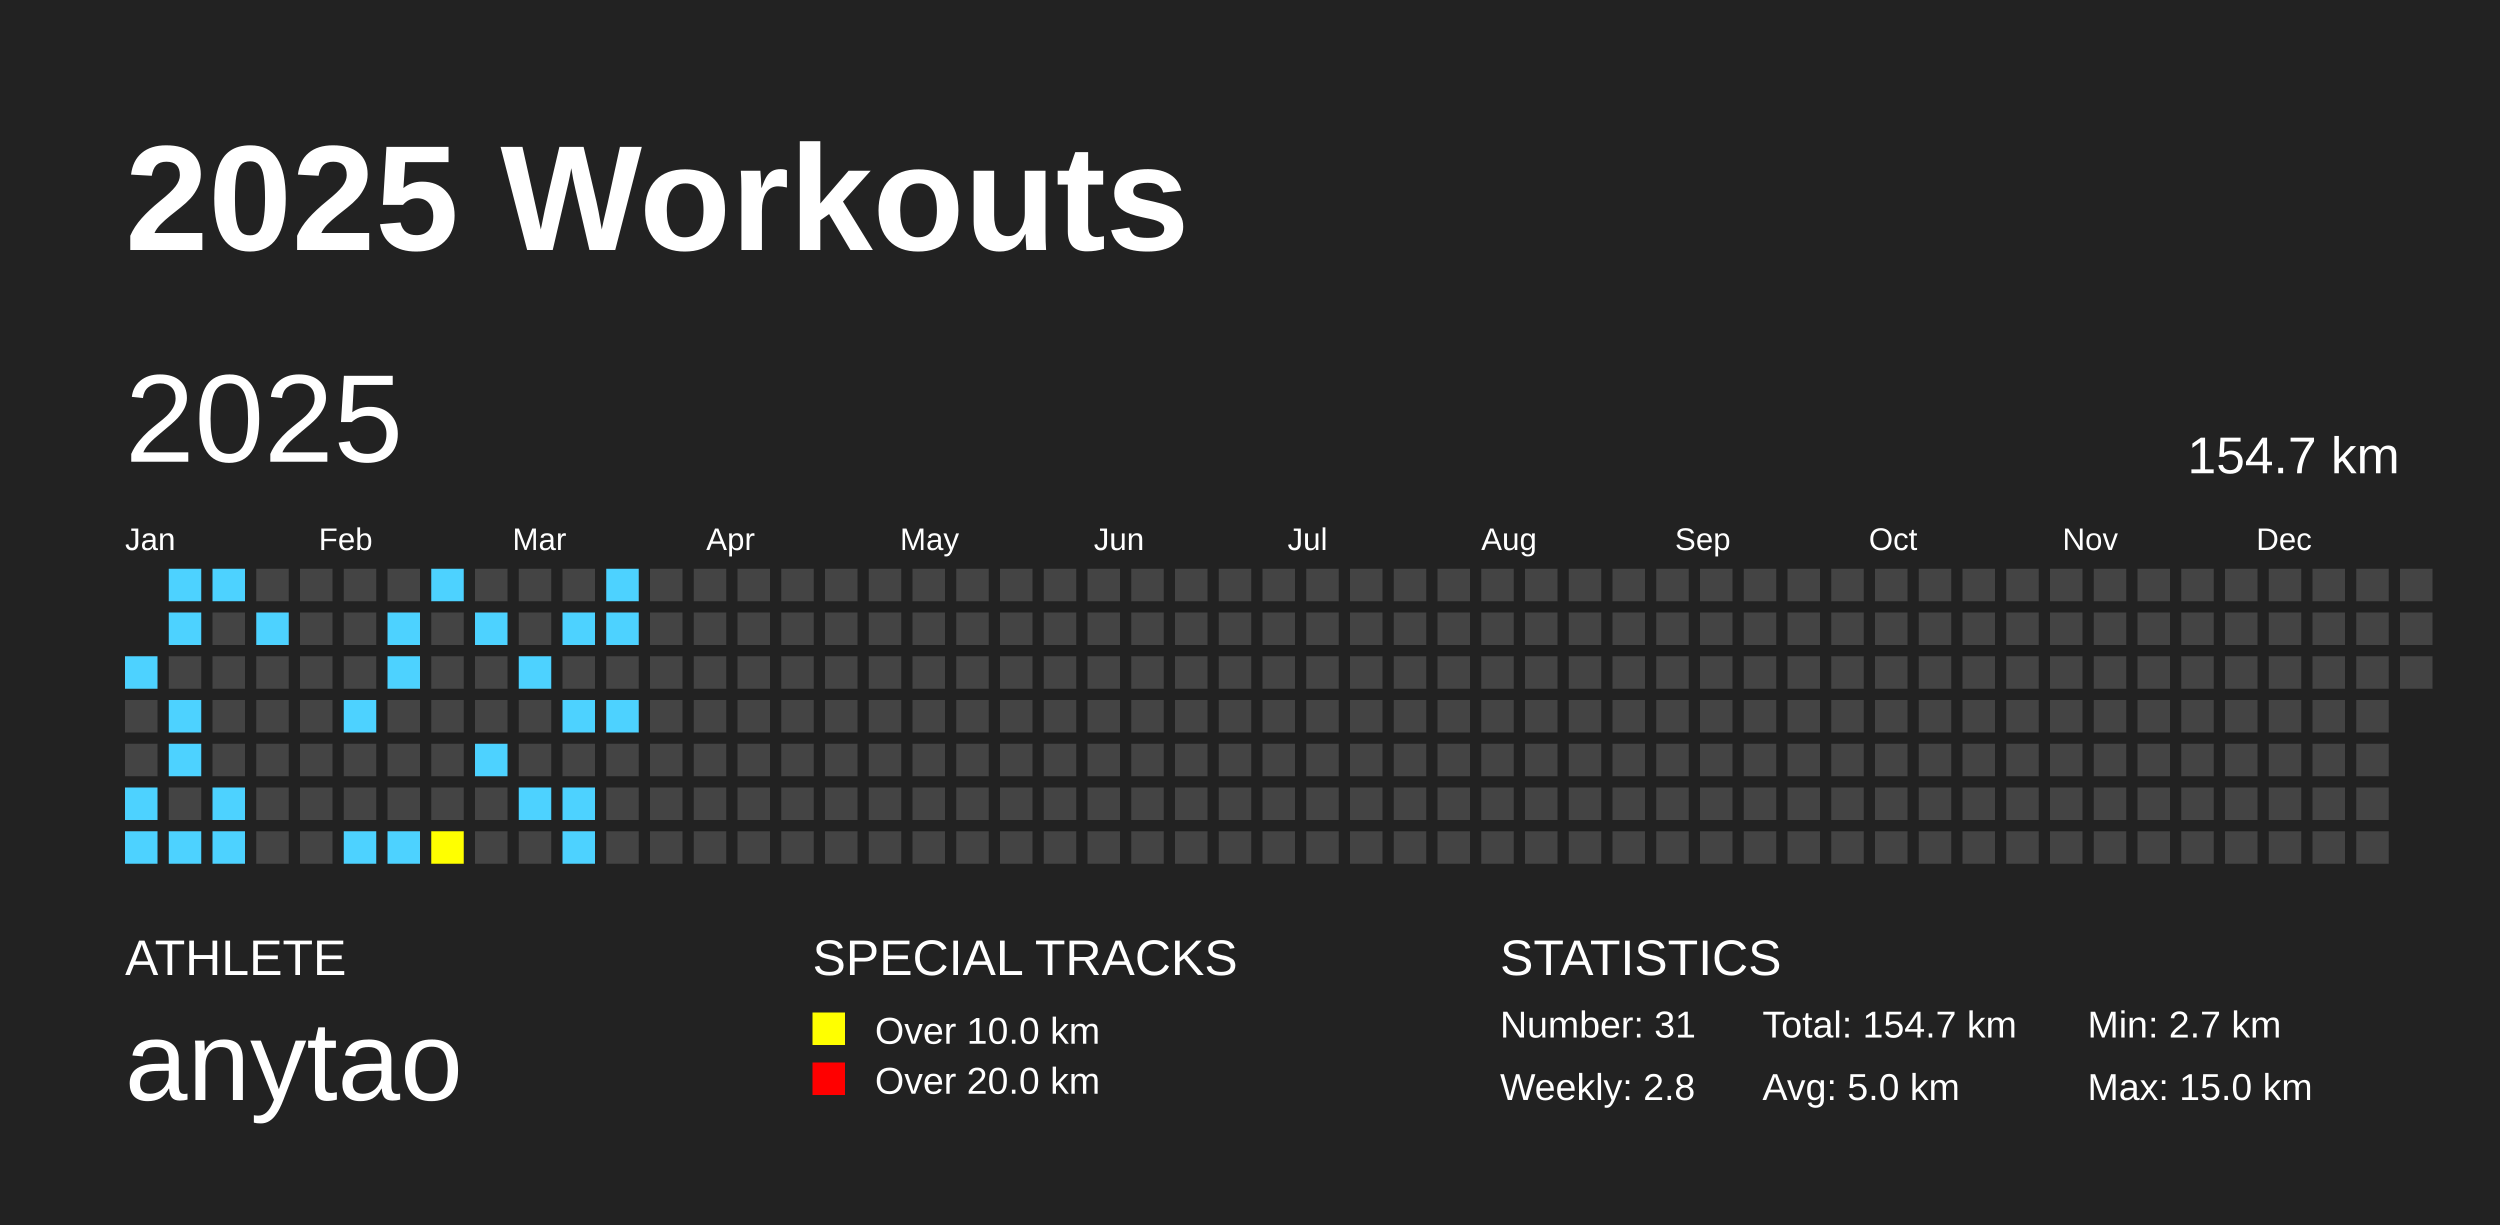
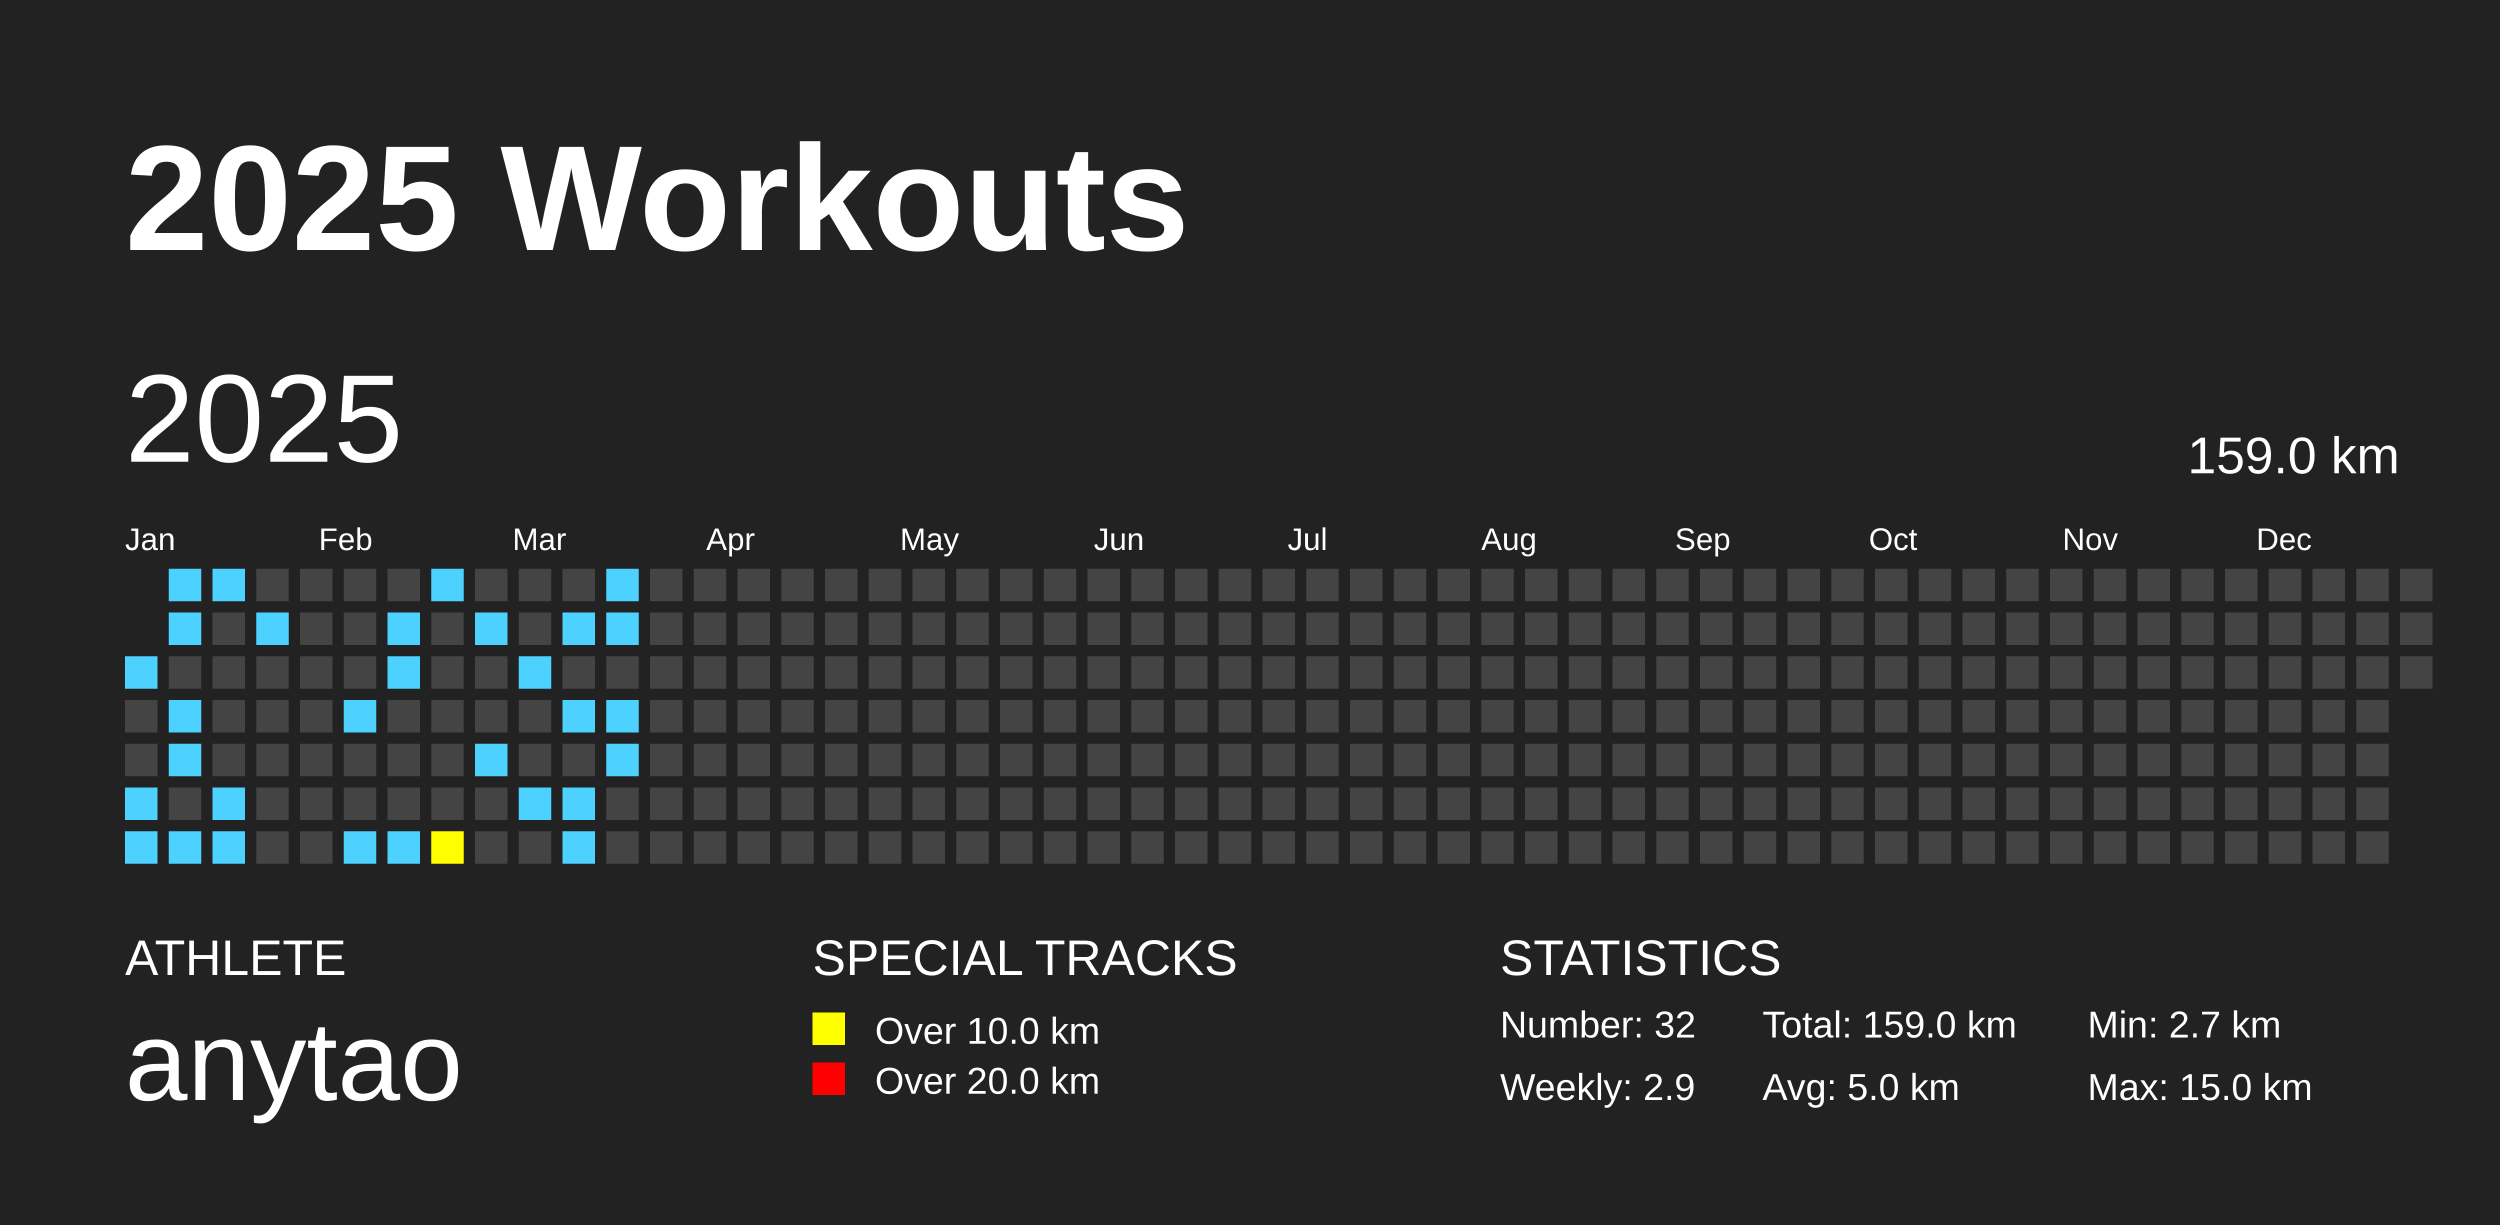
<svg xmlns="http://www.w3.org/2000/svg" baseProfile="full" height="98mm" version="1.1" viewBox="0,0,200,98" width="200mm">
  <defs />
  <rect fill="#222222" height="98" width="200" x="0" y="0" />
  <text fill="#FFFFFF" style="font-size:12px; font-family:Arial; font-weight:bold;" x="10" y="20">2025 Workouts</text>
  <text fill="#FFFFFF" style="font-size:4px; font-family:Arial" x="10" y="78">ATHLETE</text>
  <text fill="#FFFFFF" style="font-size:9px; font-family:Arial" x="10" y="88">anytao</text>
  <text fill="#FFFFFF" style="font-size:4px; font-family:Arial" x="65" y="78">SPECIAL TRACKS</text>
  <rect fill="yellow" height="2.6" width="2.6" x="65" y="81" />
  <text fill="#FFFFFF" style="font-size:3px; font-family:Arial" x="70" y="83.5">Over 10.0 km</text>
  <rect fill="red" height="2.6" width="2.6" x="65" y="85" />
  <text fill="#FFFFFF" style="font-size:3px; font-family:Arial" x="70" y="87.5">Over 20.0 km</text>
  <text fill="#FFFFFF" style="font-size:4px; font-family:Arial" x="120" y="78">STATISTICS</text>
-   <text fill="#FFFFFF" style="font-size:3px; font-family:Arial" x="120" y="83">Number: 31</text>
-   <text fill="#FFFFFF" style="font-size:3px; font-family:Arial" x="120" y="88">Weekly: 2.8</text>
-   <text fill="#FFFFFF" style="font-size:3px; font-family:Arial" x="141" y="83">Total: 154.7 km</text>
+   <text fill="#FFFFFF" style="font-size:3px; font-family:Arial" x="120" y="83">Number: 32</text>
+   <text fill="#FFFFFF" style="font-size:3px; font-family:Arial" x="120" y="88">Weekly: 2.9</text>
+   <text fill="#FFFFFF" style="font-size:3px; font-family:Arial" x="141" y="83">Total: 159.0 km</text>
  <text fill="#FFFFFF" style="font-size:3px; font-family:Arial" x="141" y="88">Avg: 5.0 km</text>
  <text fill="#FFFFFF" style="font-size:3px; font-family:Arial" x="167" y="83">Min: 2.7 km</text>
  <text fill="#FFFFFF" style="font-size:3px; font-family:Arial" x="167" y="88">Max: 15.0 km</text>
  <text dominant-baseline="hanging" fill="#FFFFFF" style="font-size:10.0px; font-family:Arial;" x="10" y="30">2025</text>
-   <text dominant-baseline="hanging" fill="#FFFFFF" style="font-size:4.125px; font-family:Arial;" x="175" y="35">154.7 km</text>
+   <text dominant-baseline="hanging" fill="#FFFFFF" style="font-size:4.125px; font-family:Arial;" x="175" y="35">159.0 km</text>
  <text fill="#FFFFFF" style="font-size:2.5px; font-family:Arial" x="10.0" y="44">Jan</text>
  <text fill="#FFFFFF" style="font-size:2.5px; font-family:Arial" x="25.5" y="44">Feb</text>
  <text fill="#FFFFFF" style="font-size:2.5px; font-family:Arial" x="41.0" y="44">Mar</text>
  <text fill="#FFFFFF" style="font-size:2.5px; font-family:Arial" x="56.5" y="44">Apr</text>
  <text fill="#FFFFFF" style="font-size:2.5px; font-family:Arial" x="72.0" y="44">May</text>
  <text fill="#FFFFFF" style="font-size:2.5px; font-family:Arial" x="87.5" y="44">Jun</text>
  <text fill="#FFFFFF" style="font-size:2.5px; font-family:Arial" x="103.0" y="44">Jul</text>
  <text fill="#FFFFFF" style="font-size:2.5px; font-family:Arial" x="118.5" y="44">Aug</text>
  <text fill="#FFFFFF" style="font-size:2.5px; font-family:Arial" x="134.0" y="44">Sep</text>
  <text fill="#FFFFFF" style="font-size:2.5px; font-family:Arial" x="149.5" y="44">Oct</text>
  <text fill="#FFFFFF" style="font-size:2.5px; font-family:Arial" x="165.0" y="44">Nov</text>
  <text fill="#FFFFFF" style="font-size:2.5px; font-family:Arial" x="180.5" y="44">Dec</text>
  <rect fill="#4DD2FF" height="2.6" width="2.6" x="10.0" y="52.5" />
  <rect fill="#444444" height="2.6" width="2.6" x="10.0" y="56.0" />
  <rect fill="#444444" height="2.6" width="2.6" x="10.0" y="59.5" />
  <rect fill="#4DD2FF" height="2.6" width="2.6" x="10.0" y="63.0" />
  <rect fill="#4DD2FF" height="2.6" width="2.6" x="10.0" y="66.5" />
  <rect fill="#4DD2FF" height="2.6" width="2.6" x="13.5" y="45.5" />
  <rect fill="#4DD2FF" height="2.6" width="2.6" x="13.5" y="49.0" />
  <rect fill="#444444" height="2.6" width="2.6" x="13.5" y="52.5" />
  <rect fill="#4DD2FF" height="2.6" width="2.6" x="13.5" y="56.0" />
  <rect fill="#4DD2FF" height="2.6" width="2.6" x="13.5" y="59.5" />
  <rect fill="#444444" height="2.6" width="2.6" x="13.5" y="63.0" />
  <rect fill="#4DD2FF" height="2.6" width="2.6" x="13.5" y="66.5" />
  <rect fill="#4DD2FF" height="2.6" width="2.6" x="17.0" y="45.5" />
  <rect fill="#444444" height="2.6" width="2.6" x="17.0" y="49.0" />
  <rect fill="#444444" height="2.6" width="2.6" x="17.0" y="52.5" />
  <rect fill="#444444" height="2.6" width="2.6" x="17.0" y="56.0" />
  <rect fill="#444444" height="2.6" width="2.6" x="17.0" y="59.5" />
  <rect fill="#4DD2FF" height="2.6" width="2.6" x="17.0" y="63.0" />
  <rect fill="#4DD2FF" height="2.6" width="2.6" x="17.0" y="66.5" />
  <rect fill="#444444" height="2.6" width="2.6" x="20.5" y="45.5" />
  <rect fill="#4DD2FF" height="2.6" width="2.6" x="20.5" y="49.0" />
  <rect fill="#444444" height="2.6" width="2.6" x="20.5" y="52.5" />
  <rect fill="#444444" height="2.6" width="2.6" x="20.5" y="56.0" />
  <rect fill="#444444" height="2.6" width="2.6" x="20.5" y="59.5" />
  <rect fill="#444444" height="2.6" width="2.6" x="20.5" y="63.0" />
  <rect fill="#444444" height="2.6" width="2.6" x="20.5" y="66.5" />
  <rect fill="#444444" height="2.6" width="2.6" x="24.0" y="45.5" />
  <rect fill="#444444" height="2.6" width="2.6" x="24.0" y="49.0" />
  <rect fill="#444444" height="2.6" width="2.6" x="24.0" y="52.5" />
  <rect fill="#444444" height="2.6" width="2.6" x="24.0" y="56.0" />
  <rect fill="#444444" height="2.6" width="2.6" x="24.0" y="59.5" />
  <rect fill="#444444" height="2.6" width="2.6" x="24.0" y="63.0" />
  <rect fill="#444444" height="2.6" width="2.6" x="24.0" y="66.5" />
  <rect fill="#444444" height="2.6" width="2.6" x="27.5" y="45.5" />
  <rect fill="#444444" height="2.6" width="2.6" x="27.5" y="49.0" />
  <rect fill="#444444" height="2.6" width="2.6" x="27.5" y="52.5" />
  <rect fill="#4DD2FF" height="2.6" width="2.6" x="27.5" y="56.0" />
  <rect fill="#444444" height="2.6" width="2.6" x="27.5" y="59.5" />
  <rect fill="#444444" height="2.6" width="2.6" x="27.5" y="63.0" />
  <rect fill="#4DD2FF" height="2.6" width="2.6" x="27.5" y="66.5" />
  <rect fill="#444444" height="2.6" width="2.6" x="31.0" y="45.5" />
  <rect fill="#4DD2FF" height="2.6" width="2.6" x="31.0" y="49.0" />
  <rect fill="#4DD2FF" height="2.6" width="2.6" x="31.0" y="52.5" />
  <rect fill="#444444" height="2.6" width="2.6" x="31.0" y="56.0" />
  <rect fill="#444444" height="2.6" width="2.6" x="31.0" y="59.5" />
  <rect fill="#444444" height="2.6" width="2.6" x="31.0" y="63.0" />
  <rect fill="#4DD2FF" height="2.6" width="2.6" x="31.0" y="66.5" />
  <rect fill="#4DD2FF" height="2.6" width="2.6" x="34.5" y="45.5" />
  <rect fill="#444444" height="2.6" width="2.6" x="34.5" y="49.0" />
  <rect fill="#444444" height="2.6" width="2.6" x="34.5" y="52.5" />
  <rect fill="#444444" height="2.6" width="2.6" x="34.5" y="56.0" />
  <rect fill="#444444" height="2.6" width="2.6" x="34.5" y="59.5" />
  <rect fill="#444444" height="2.6" width="2.6" x="34.5" y="63.0" />
  <rect fill="yellow" height="2.6" width="2.6" x="34.5" y="66.5" />
  <rect fill="#444444" height="2.6" width="2.6" x="38.0" y="45.5" />
  <rect fill="#4DD2FF" height="2.6" width="2.6" x="38.0" y="49.0" />
  <rect fill="#444444" height="2.6" width="2.6" x="38.0" y="52.5" />
  <rect fill="#444444" height="2.6" width="2.6" x="38.0" y="56.0" />
  <rect fill="#4DD2FF" height="2.6" width="2.6" x="38.0" y="59.5" />
  <rect fill="#444444" height="2.6" width="2.6" x="38.0" y="63.0" />
  <rect fill="#444444" height="2.6" width="2.6" x="38.0" y="66.5" />
  <rect fill="#444444" height="2.6" width="2.6" x="41.5" y="45.5" />
  <rect fill="#444444" height="2.6" width="2.6" x="41.5" y="49.0" />
  <rect fill="#4DD2FF" height="2.6" width="2.6" x="41.5" y="52.5" />
  <rect fill="#444444" height="2.6" width="2.6" x="41.5" y="56.0" />
  <rect fill="#444444" height="2.6" width="2.6" x="41.5" y="59.5" />
  <rect fill="#4DD2FF" height="2.6" width="2.6" x="41.5" y="63.0" />
  <rect fill="#444444" height="2.6" width="2.6" x="41.5" y="66.5" />
  <rect fill="#444444" height="2.6" width="2.6" x="45.0" y="45.5" />
  <rect fill="#4DD2FF" height="2.6" width="2.6" x="45.0" y="49.0" />
  <rect fill="#444444" height="2.6" width="2.6" x="45.0" y="52.5" />
  <rect fill="#4DD2FF" height="2.6" width="2.6" x="45.0" y="56.0" />
  <rect fill="#444444" height="2.6" width="2.6" x="45.0" y="59.5" />
  <rect fill="#4DD2FF" height="2.6" width="2.6" x="45.0" y="63.0" />
  <rect fill="#4DD2FF" height="2.6" width="2.6" x="45.0" y="66.5" />
  <rect fill="#4DD2FF" height="2.6" width="2.6" x="48.5" y="45.5" />
  <rect fill="#4DD2FF" height="2.6" width="2.6" x="48.5" y="49.0" />
  <rect fill="#444444" height="2.6" width="2.6" x="48.5" y="52.5" />
  <rect fill="#4DD2FF" height="2.6" width="2.6" x="48.5" y="56.0" />
-   <rect fill="#444444" height="2.6" width="2.6" x="48.5" y="59.5" />
+   <rect fill="#4DD2FF" height="2.6" width="2.6" x="48.5" y="59.5" />
  <rect fill="#444444" height="2.6" width="2.6" x="48.5" y="63.0" />
  <rect fill="#444444" height="2.6" width="2.6" x="48.5" y="66.5" />
  <rect fill="#444444" height="2.6" width="2.6" x="52.0" y="45.5" />
  <rect fill="#444444" height="2.6" width="2.6" x="52.0" y="49.0" />
  <rect fill="#444444" height="2.6" width="2.6" x="52.0" y="52.5" />
  <rect fill="#444444" height="2.6" width="2.6" x="52.0" y="56.0" />
  <rect fill="#444444" height="2.6" width="2.6" x="52.0" y="59.5" />
  <rect fill="#444444" height="2.6" width="2.6" x="52.0" y="63.0" />
  <rect fill="#444444" height="2.6" width="2.6" x="52.0" y="66.5" />
  <rect fill="#444444" height="2.6" width="2.6" x="55.5" y="45.5" />
  <rect fill="#444444" height="2.6" width="2.6" x="55.5" y="49.0" />
  <rect fill="#444444" height="2.6" width="2.6" x="55.5" y="52.5" />
  <rect fill="#444444" height="2.6" width="2.6" x="55.5" y="56.0" />
  <rect fill="#444444" height="2.6" width="2.6" x="55.5" y="59.5" />
  <rect fill="#444444" height="2.6" width="2.6" x="55.5" y="63.0" />
  <rect fill="#444444" height="2.6" width="2.6" x="55.5" y="66.5" />
  <rect fill="#444444" height="2.6" width="2.6" x="59.0" y="45.5" />
  <rect fill="#444444" height="2.6" width="2.6" x="59.0" y="49.0" />
  <rect fill="#444444" height="2.6" width="2.6" x="59.0" y="52.5" />
  <rect fill="#444444" height="2.6" width="2.6" x="59.0" y="56.0" />
  <rect fill="#444444" height="2.6" width="2.6" x="59.0" y="59.5" />
  <rect fill="#444444" height="2.6" width="2.6" x="59.0" y="63.0" />
  <rect fill="#444444" height="2.6" width="2.6" x="59.0" y="66.5" />
  <rect fill="#444444" height="2.6" width="2.6" x="62.5" y="45.5" />
  <rect fill="#444444" height="2.6" width="2.6" x="62.5" y="49.0" />
  <rect fill="#444444" height="2.6" width="2.6" x="62.5" y="52.5" />
  <rect fill="#444444" height="2.6" width="2.6" x="62.5" y="56.0" />
  <rect fill="#444444" height="2.6" width="2.6" x="62.5" y="59.5" />
  <rect fill="#444444" height="2.6" width="2.6" x="62.5" y="63.0" />
  <rect fill="#444444" height="2.6" width="2.6" x="62.5" y="66.5" />
  <rect fill="#444444" height="2.6" width="2.6" x="66.0" y="45.5" />
  <rect fill="#444444" height="2.6" width="2.6" x="66.0" y="49.0" />
  <rect fill="#444444" height="2.6" width="2.6" x="66.0" y="52.5" />
  <rect fill="#444444" height="2.6" width="2.6" x="66.0" y="56.0" />
  <rect fill="#444444" height="2.6" width="2.6" x="66.0" y="59.5" />
  <rect fill="#444444" height="2.6" width="2.6" x="66.0" y="63.0" />
  <rect fill="#444444" height="2.6" width="2.6" x="66.0" y="66.5" />
  <rect fill="#444444" height="2.6" width="2.6" x="69.5" y="45.5" />
  <rect fill="#444444" height="2.6" width="2.6" x="69.5" y="49.0" />
  <rect fill="#444444" height="2.6" width="2.6" x="69.5" y="52.5" />
  <rect fill="#444444" height="2.6" width="2.6" x="69.5" y="56.0" />
  <rect fill="#444444" height="2.6" width="2.6" x="69.5" y="59.5" />
  <rect fill="#444444" height="2.6" width="2.6" x="69.5" y="63.0" />
  <rect fill="#444444" height="2.6" width="2.6" x="69.5" y="66.5" />
  <rect fill="#444444" height="2.6" width="2.6" x="73.0" y="45.5" />
  <rect fill="#444444" height="2.6" width="2.6" x="73.0" y="49.0" />
  <rect fill="#444444" height="2.6" width="2.6" x="73.0" y="52.5" />
  <rect fill="#444444" height="2.6" width="2.6" x="73.0" y="56.0" />
  <rect fill="#444444" height="2.6" width="2.6" x="73.0" y="59.5" />
  <rect fill="#444444" height="2.6" width="2.6" x="73.0" y="63.0" />
  <rect fill="#444444" height="2.6" width="2.6" x="73.0" y="66.5" />
  <rect fill="#444444" height="2.6" width="2.6" x="76.5" y="45.5" />
  <rect fill="#444444" height="2.6" width="2.6" x="76.5" y="49.0" />
  <rect fill="#444444" height="2.6" width="2.6" x="76.5" y="52.5" />
  <rect fill="#444444" height="2.6" width="2.6" x="76.5" y="56.0" />
  <rect fill="#444444" height="2.6" width="2.6" x="76.5" y="59.5" />
  <rect fill="#444444" height="2.6" width="2.6" x="76.5" y="63.0" />
  <rect fill="#444444" height="2.6" width="2.6" x="76.5" y="66.5" />
  <rect fill="#444444" height="2.6" width="2.6" x="80.0" y="45.5" />
  <rect fill="#444444" height="2.6" width="2.6" x="80.0" y="49.0" />
  <rect fill="#444444" height="2.6" width="2.6" x="80.0" y="52.5" />
  <rect fill="#444444" height="2.6" width="2.6" x="80.0" y="56.0" />
  <rect fill="#444444" height="2.6" width="2.6" x="80.0" y="59.5" />
  <rect fill="#444444" height="2.6" width="2.6" x="80.0" y="63.0" />
  <rect fill="#444444" height="2.6" width="2.6" x="80.0" y="66.5" />
  <rect fill="#444444" height="2.6" width="2.6" x="83.5" y="45.5" />
  <rect fill="#444444" height="2.6" width="2.6" x="83.5" y="49.0" />
  <rect fill="#444444" height="2.6" width="2.6" x="83.5" y="52.5" />
  <rect fill="#444444" height="2.6" width="2.6" x="83.5" y="56.0" />
  <rect fill="#444444" height="2.6" width="2.6" x="83.5" y="59.5" />
  <rect fill="#444444" height="2.6" width="2.6" x="83.5" y="63.0" />
  <rect fill="#444444" height="2.6" width="2.6" x="83.5" y="66.5" />
  <rect fill="#444444" height="2.6" width="2.6" x="87.0" y="45.5" />
  <rect fill="#444444" height="2.6" width="2.6" x="87.0" y="49.0" />
  <rect fill="#444444" height="2.6" width="2.6" x="87.0" y="52.5" />
  <rect fill="#444444" height="2.6" width="2.6" x="87.0" y="56.0" />
  <rect fill="#444444" height="2.6" width="2.6" x="87.0" y="59.5" />
  <rect fill="#444444" height="2.6" width="2.6" x="87.0" y="63.0" />
  <rect fill="#444444" height="2.6" width="2.6" x="87.0" y="66.5" />
  <rect fill="#444444" height="2.6" width="2.6" x="90.5" y="45.5" />
  <rect fill="#444444" height="2.6" width="2.6" x="90.5" y="49.0" />
  <rect fill="#444444" height="2.6" width="2.6" x="90.5" y="52.5" />
  <rect fill="#444444" height="2.6" width="2.6" x="90.5" y="56.0" />
  <rect fill="#444444" height="2.6" width="2.6" x="90.5" y="59.5" />
  <rect fill="#444444" height="2.6" width="2.6" x="90.5" y="63.0" />
  <rect fill="#444444" height="2.6" width="2.6" x="90.5" y="66.5" />
  <rect fill="#444444" height="2.6" width="2.6" x="94.0" y="45.5" />
  <rect fill="#444444" height="2.6" width="2.6" x="94.0" y="49.0" />
  <rect fill="#444444" height="2.6" width="2.6" x="94.0" y="52.5" />
  <rect fill="#444444" height="2.6" width="2.6" x="94.0" y="56.0" />
  <rect fill="#444444" height="2.6" width="2.6" x="94.0" y="59.5" />
  <rect fill="#444444" height="2.6" width="2.6" x="94.0" y="63.0" />
  <rect fill="#444444" height="2.6" width="2.6" x="94.0" y="66.5" />
  <rect fill="#444444" height="2.6" width="2.6" x="97.5" y="45.5" />
  <rect fill="#444444" height="2.6" width="2.6" x="97.5" y="49.0" />
  <rect fill="#444444" height="2.6" width="2.6" x="97.5" y="52.5" />
  <rect fill="#444444" height="2.6" width="2.6" x="97.5" y="56.0" />
  <rect fill="#444444" height="2.6" width="2.6" x="97.5" y="59.5" />
  <rect fill="#444444" height="2.6" width="2.6" x="97.5" y="63.0" />
  <rect fill="#444444" height="2.6" width="2.6" x="97.5" y="66.5" />
  <rect fill="#444444" height="2.6" width="2.6" x="101.0" y="45.5" />
  <rect fill="#444444" height="2.6" width="2.6" x="101.0" y="49.0" />
  <rect fill="#444444" height="2.6" width="2.6" x="101.0" y="52.5" />
  <rect fill="#444444" height="2.6" width="2.6" x="101.0" y="56.0" />
  <rect fill="#444444" height="2.6" width="2.6" x="101.0" y="59.5" />
  <rect fill="#444444" height="2.6" width="2.6" x="101.0" y="63.0" />
  <rect fill="#444444" height="2.6" width="2.6" x="101.0" y="66.5" />
  <rect fill="#444444" height="2.6" width="2.6" x="104.5" y="45.5" />
  <rect fill="#444444" height="2.6" width="2.6" x="104.5" y="49.0" />
  <rect fill="#444444" height="2.6" width="2.6" x="104.5" y="52.5" />
  <rect fill="#444444" height="2.6" width="2.6" x="104.5" y="56.0" />
  <rect fill="#444444" height="2.6" width="2.6" x="104.5" y="59.5" />
  <rect fill="#444444" height="2.6" width="2.6" x="104.5" y="63.0" />
  <rect fill="#444444" height="2.6" width="2.6" x="104.5" y="66.5" />
  <rect fill="#444444" height="2.6" width="2.6" x="108.0" y="45.5" />
  <rect fill="#444444" height="2.6" width="2.6" x="108.0" y="49.0" />
  <rect fill="#444444" height="2.6" width="2.6" x="108.0" y="52.5" />
  <rect fill="#444444" height="2.6" width="2.6" x="108.0" y="56.0" />
  <rect fill="#444444" height="2.6" width="2.6" x="108.0" y="59.5" />
  <rect fill="#444444" height="2.6" width="2.6" x="108.0" y="63.0" />
  <rect fill="#444444" height="2.6" width="2.6" x="108.0" y="66.5" />
  <rect fill="#444444" height="2.6" width="2.6" x="111.5" y="45.5" />
  <rect fill="#444444" height="2.6" width="2.6" x="111.5" y="49.0" />
  <rect fill="#444444" height="2.6" width="2.6" x="111.5" y="52.5" />
  <rect fill="#444444" height="2.6" width="2.6" x="111.5" y="56.0" />
  <rect fill="#444444" height="2.6" width="2.6" x="111.5" y="59.5" />
  <rect fill="#444444" height="2.6" width="2.6" x="111.5" y="63.0" />
  <rect fill="#444444" height="2.6" width="2.6" x="111.5" y="66.5" />
  <rect fill="#444444" height="2.6" width="2.6" x="115.0" y="45.5" />
  <rect fill="#444444" height="2.6" width="2.6" x="115.0" y="49.0" />
  <rect fill="#444444" height="2.6" width="2.6" x="115.0" y="52.5" />
  <rect fill="#444444" height="2.6" width="2.6" x="115.0" y="56.0" />
  <rect fill="#444444" height="2.6" width="2.6" x="115.0" y="59.5" />
  <rect fill="#444444" height="2.6" width="2.6" x="115.0" y="63.0" />
  <rect fill="#444444" height="2.6" width="2.6" x="115.0" y="66.5" />
  <rect fill="#444444" height="2.6" width="2.6" x="118.5" y="45.5" />
  <rect fill="#444444" height="2.6" width="2.6" x="118.5" y="49.0" />
  <rect fill="#444444" height="2.6" width="2.6" x="118.5" y="52.5" />
  <rect fill="#444444" height="2.6" width="2.6" x="118.5" y="56.0" />
  <rect fill="#444444" height="2.6" width="2.6" x="118.5" y="59.5" />
  <rect fill="#444444" height="2.6" width="2.6" x="118.5" y="63.0" />
  <rect fill="#444444" height="2.6" width="2.6" x="118.5" y="66.5" />
  <rect fill="#444444" height="2.6" width="2.6" x="122.0" y="45.5" />
  <rect fill="#444444" height="2.6" width="2.6" x="122.0" y="49.0" />
  <rect fill="#444444" height="2.6" width="2.6" x="122.0" y="52.5" />
  <rect fill="#444444" height="2.6" width="2.6" x="122.0" y="56.0" />
  <rect fill="#444444" height="2.6" width="2.6" x="122.0" y="59.5" />
  <rect fill="#444444" height="2.6" width="2.6" x="122.0" y="63.0" />
  <rect fill="#444444" height="2.6" width="2.6" x="122.0" y="66.5" />
  <rect fill="#444444" height="2.6" width="2.6" x="125.5" y="45.5" />
  <rect fill="#444444" height="2.6" width="2.6" x="125.5" y="49.0" />
  <rect fill="#444444" height="2.6" width="2.6" x="125.5" y="52.5" />
  <rect fill="#444444" height="2.6" width="2.6" x="125.5" y="56.0" />
  <rect fill="#444444" height="2.6" width="2.6" x="125.5" y="59.5" />
  <rect fill="#444444" height="2.6" width="2.6" x="125.5" y="63.0" />
  <rect fill="#444444" height="2.6" width="2.6" x="125.5" y="66.5" />
  <rect fill="#444444" height="2.6" width="2.6" x="129.0" y="45.5" />
  <rect fill="#444444" height="2.6" width="2.6" x="129.0" y="49.0" />
  <rect fill="#444444" height="2.6" width="2.6" x="129.0" y="52.5" />
  <rect fill="#444444" height="2.6" width="2.6" x="129.0" y="56.0" />
  <rect fill="#444444" height="2.6" width="2.6" x="129.0" y="59.5" />
  <rect fill="#444444" height="2.6" width="2.6" x="129.0" y="63.0" />
  <rect fill="#444444" height="2.6" width="2.6" x="129.0" y="66.5" />
  <rect fill="#444444" height="2.6" width="2.6" x="132.5" y="45.5" />
  <rect fill="#444444" height="2.6" width="2.6" x="132.5" y="49.0" />
  <rect fill="#444444" height="2.6" width="2.6" x="132.5" y="52.5" />
  <rect fill="#444444" height="2.6" width="2.6" x="132.5" y="56.0" />
  <rect fill="#444444" height="2.6" width="2.6" x="132.5" y="59.5" />
  <rect fill="#444444" height="2.6" width="2.6" x="132.5" y="63.0" />
  <rect fill="#444444" height="2.6" width="2.6" x="132.5" y="66.5" />
  <rect fill="#444444" height="2.6" width="2.6" x="136.0" y="45.5" />
  <rect fill="#444444" height="2.6" width="2.6" x="136.0" y="49.0" />
  <rect fill="#444444" height="2.6" width="2.6" x="136.0" y="52.5" />
  <rect fill="#444444" height="2.6" width="2.6" x="136.0" y="56.0" />
  <rect fill="#444444" height="2.6" width="2.6" x="136.0" y="59.5" />
  <rect fill="#444444" height="2.6" width="2.6" x="136.0" y="63.0" />
  <rect fill="#444444" height="2.6" width="2.6" x="136.0" y="66.5" />
  <rect fill="#444444" height="2.6" width="2.6" x="139.5" y="45.5" />
  <rect fill="#444444" height="2.6" width="2.6" x="139.5" y="49.0" />
  <rect fill="#444444" height="2.6" width="2.6" x="139.5" y="52.5" />
  <rect fill="#444444" height="2.6" width="2.6" x="139.5" y="56.0" />
  <rect fill="#444444" height="2.6" width="2.6" x="139.5" y="59.5" />
  <rect fill="#444444" height="2.6" width="2.6" x="139.5" y="63.0" />
  <rect fill="#444444" height="2.6" width="2.6" x="139.5" y="66.5" />
  <rect fill="#444444" height="2.6" width="2.6" x="143.0" y="45.5" />
  <rect fill="#444444" height="2.6" width="2.6" x="143.0" y="49.0" />
  <rect fill="#444444" height="2.6" width="2.6" x="143.0" y="52.5" />
  <rect fill="#444444" height="2.6" width="2.6" x="143.0" y="56.0" />
  <rect fill="#444444" height="2.6" width="2.6" x="143.0" y="59.5" />
  <rect fill="#444444" height="2.6" width="2.6" x="143.0" y="63.0" />
  <rect fill="#444444" height="2.6" width="2.6" x="143.0" y="66.5" />
  <rect fill="#444444" height="2.6" width="2.6" x="146.5" y="45.5" />
  <rect fill="#444444" height="2.6" width="2.6" x="146.5" y="49.0" />
  <rect fill="#444444" height="2.6" width="2.6" x="146.5" y="52.5" />
  <rect fill="#444444" height="2.6" width="2.6" x="146.5" y="56.0" />
  <rect fill="#444444" height="2.6" width="2.6" x="146.5" y="59.5" />
  <rect fill="#444444" height="2.6" width="2.6" x="146.5" y="63.0" />
  <rect fill="#444444" height="2.6" width="2.6" x="146.5" y="66.5" />
  <rect fill="#444444" height="2.6" width="2.6" x="150.0" y="45.5" />
  <rect fill="#444444" height="2.6" width="2.6" x="150.0" y="49.0" />
  <rect fill="#444444" height="2.6" width="2.6" x="150.0" y="52.5" />
  <rect fill="#444444" height="2.6" width="2.6" x="150.0" y="56.0" />
  <rect fill="#444444" height="2.6" width="2.6" x="150.0" y="59.5" />
  <rect fill="#444444" height="2.6" width="2.6" x="150.0" y="63.0" />
  <rect fill="#444444" height="2.6" width="2.6" x="150.0" y="66.5" />
  <rect fill="#444444" height="2.6" width="2.6" x="153.5" y="45.5" />
  <rect fill="#444444" height="2.6" width="2.6" x="153.5" y="49.0" />
  <rect fill="#444444" height="2.6" width="2.6" x="153.5" y="52.5" />
  <rect fill="#444444" height="2.6" width="2.6" x="153.5" y="56.0" />
  <rect fill="#444444" height="2.6" width="2.6" x="153.5" y="59.5" />
  <rect fill="#444444" height="2.6" width="2.6" x="153.5" y="63.0" />
  <rect fill="#444444" height="2.6" width="2.6" x="153.5" y="66.5" />
  <rect fill="#444444" height="2.6" width="2.6" x="157.0" y="45.5" />
  <rect fill="#444444" height="2.6" width="2.6" x="157.0" y="49.0" />
  <rect fill="#444444" height="2.6" width="2.6" x="157.0" y="52.5" />
  <rect fill="#444444" height="2.6" width="2.6" x="157.0" y="56.0" />
  <rect fill="#444444" height="2.6" width="2.6" x="157.0" y="59.5" />
  <rect fill="#444444" height="2.6" width="2.6" x="157.0" y="63.0" />
  <rect fill="#444444" height="2.6" width="2.6" x="157.0" y="66.5" />
  <rect fill="#444444" height="2.6" width="2.6" x="160.5" y="45.5" />
  <rect fill="#444444" height="2.6" width="2.6" x="160.5" y="49.0" />
  <rect fill="#444444" height="2.6" width="2.6" x="160.5" y="52.5" />
  <rect fill="#444444" height="2.6" width="2.6" x="160.5" y="56.0" />
  <rect fill="#444444" height="2.6" width="2.6" x="160.5" y="59.5" />
  <rect fill="#444444" height="2.6" width="2.6" x="160.5" y="63.0" />
  <rect fill="#444444" height="2.6" width="2.6" x="160.5" y="66.5" />
  <rect fill="#444444" height="2.6" width="2.6" x="164.0" y="45.5" />
  <rect fill="#444444" height="2.6" width="2.6" x="164.0" y="49.0" />
  <rect fill="#444444" height="2.6" width="2.6" x="164.0" y="52.5" />
  <rect fill="#444444" height="2.6" width="2.6" x="164.0" y="56.0" />
  <rect fill="#444444" height="2.6" width="2.6" x="164.0" y="59.5" />
  <rect fill="#444444" height="2.6" width="2.6" x="164.0" y="63.0" />
  <rect fill="#444444" height="2.6" width="2.6" x="164.0" y="66.5" />
  <rect fill="#444444" height="2.6" width="2.6" x="167.5" y="45.5" />
  <rect fill="#444444" height="2.6" width="2.6" x="167.5" y="49.0" />
  <rect fill="#444444" height="2.6" width="2.6" x="167.5" y="52.5" />
  <rect fill="#444444" height="2.6" width="2.6" x="167.5" y="56.0" />
  <rect fill="#444444" height="2.6" width="2.6" x="167.5" y="59.5" />
  <rect fill="#444444" height="2.6" width="2.6" x="167.5" y="63.0" />
  <rect fill="#444444" height="2.6" width="2.6" x="167.5" y="66.5" />
  <rect fill="#444444" height="2.6" width="2.6" x="171.0" y="45.5" />
  <rect fill="#444444" height="2.6" width="2.6" x="171.0" y="49.0" />
  <rect fill="#444444" height="2.6" width="2.6" x="171.0" y="52.5" />
  <rect fill="#444444" height="2.6" width="2.6" x="171.0" y="56.0" />
  <rect fill="#444444" height="2.6" width="2.6" x="171.0" y="59.5" />
  <rect fill="#444444" height="2.6" width="2.6" x="171.0" y="63.0" />
  <rect fill="#444444" height="2.6" width="2.6" x="171.0" y="66.5" />
  <rect fill="#444444" height="2.6" width="2.6" x="174.5" y="45.5" />
  <rect fill="#444444" height="2.6" width="2.6" x="174.5" y="49.0" />
  <rect fill="#444444" height="2.6" width="2.6" x="174.5" y="52.5" />
  <rect fill="#444444" height="2.6" width="2.6" x="174.5" y="56.0" />
  <rect fill="#444444" height="2.6" width="2.6" x="174.5" y="59.5" />
  <rect fill="#444444" height="2.6" width="2.6" x="174.5" y="63.0" />
  <rect fill="#444444" height="2.6" width="2.6" x="174.5" y="66.5" />
  <rect fill="#444444" height="2.6" width="2.6" x="178.0" y="45.5" />
  <rect fill="#444444" height="2.6" width="2.6" x="178.0" y="49.0" />
  <rect fill="#444444" height="2.6" width="2.6" x="178.0" y="52.5" />
  <rect fill="#444444" height="2.6" width="2.6" x="178.0" y="56.0" />
  <rect fill="#444444" height="2.6" width="2.6" x="178.0" y="59.5" />
  <rect fill="#444444" height="2.6" width="2.6" x="178.0" y="63.0" />
  <rect fill="#444444" height="2.6" width="2.6" x="178.0" y="66.5" />
  <rect fill="#444444" height="2.6" width="2.6" x="181.5" y="45.5" />
  <rect fill="#444444" height="2.6" width="2.6" x="181.5" y="49.0" />
  <rect fill="#444444" height="2.6" width="2.6" x="181.5" y="52.5" />
  <rect fill="#444444" height="2.6" width="2.6" x="181.5" y="56.0" />
  <rect fill="#444444" height="2.6" width="2.6" x="181.5" y="59.5" />
  <rect fill="#444444" height="2.6" width="2.6" x="181.5" y="63.0" />
  <rect fill="#444444" height="2.6" width="2.6" x="181.5" y="66.5" />
  <rect fill="#444444" height="2.6" width="2.6" x="185.0" y="45.5" />
  <rect fill="#444444" height="2.6" width="2.6" x="185.0" y="49.0" />
  <rect fill="#444444" height="2.6" width="2.6" x="185.0" y="52.5" />
  <rect fill="#444444" height="2.6" width="2.6" x="185.0" y="56.0" />
  <rect fill="#444444" height="2.6" width="2.6" x="185.0" y="59.5" />
  <rect fill="#444444" height="2.6" width="2.6" x="185.0" y="63.0" />
  <rect fill="#444444" height="2.6" width="2.6" x="185.0" y="66.5" />
  <rect fill="#444444" height="2.6" width="2.6" x="188.5" y="45.5" />
  <rect fill="#444444" height="2.6" width="2.6" x="188.5" y="49.0" />
  <rect fill="#444444" height="2.6" width="2.6" x="188.5" y="52.5" />
  <rect fill="#444444" height="2.6" width="2.6" x="188.5" y="56.0" />
  <rect fill="#444444" height="2.6" width="2.6" x="188.5" y="59.5" />
  <rect fill="#444444" height="2.6" width="2.6" x="188.5" y="63.0" />
  <rect fill="#444444" height="2.6" width="2.6" x="188.5" y="66.5" />
  <rect fill="#444444" height="2.6" width="2.6" x="192.0" y="45.5" />
  <rect fill="#444444" height="2.6" width="2.6" x="192.0" y="49.0" />
  <rect fill="#444444" height="2.6" width="2.6" x="192.0" y="52.5" />
</svg>
